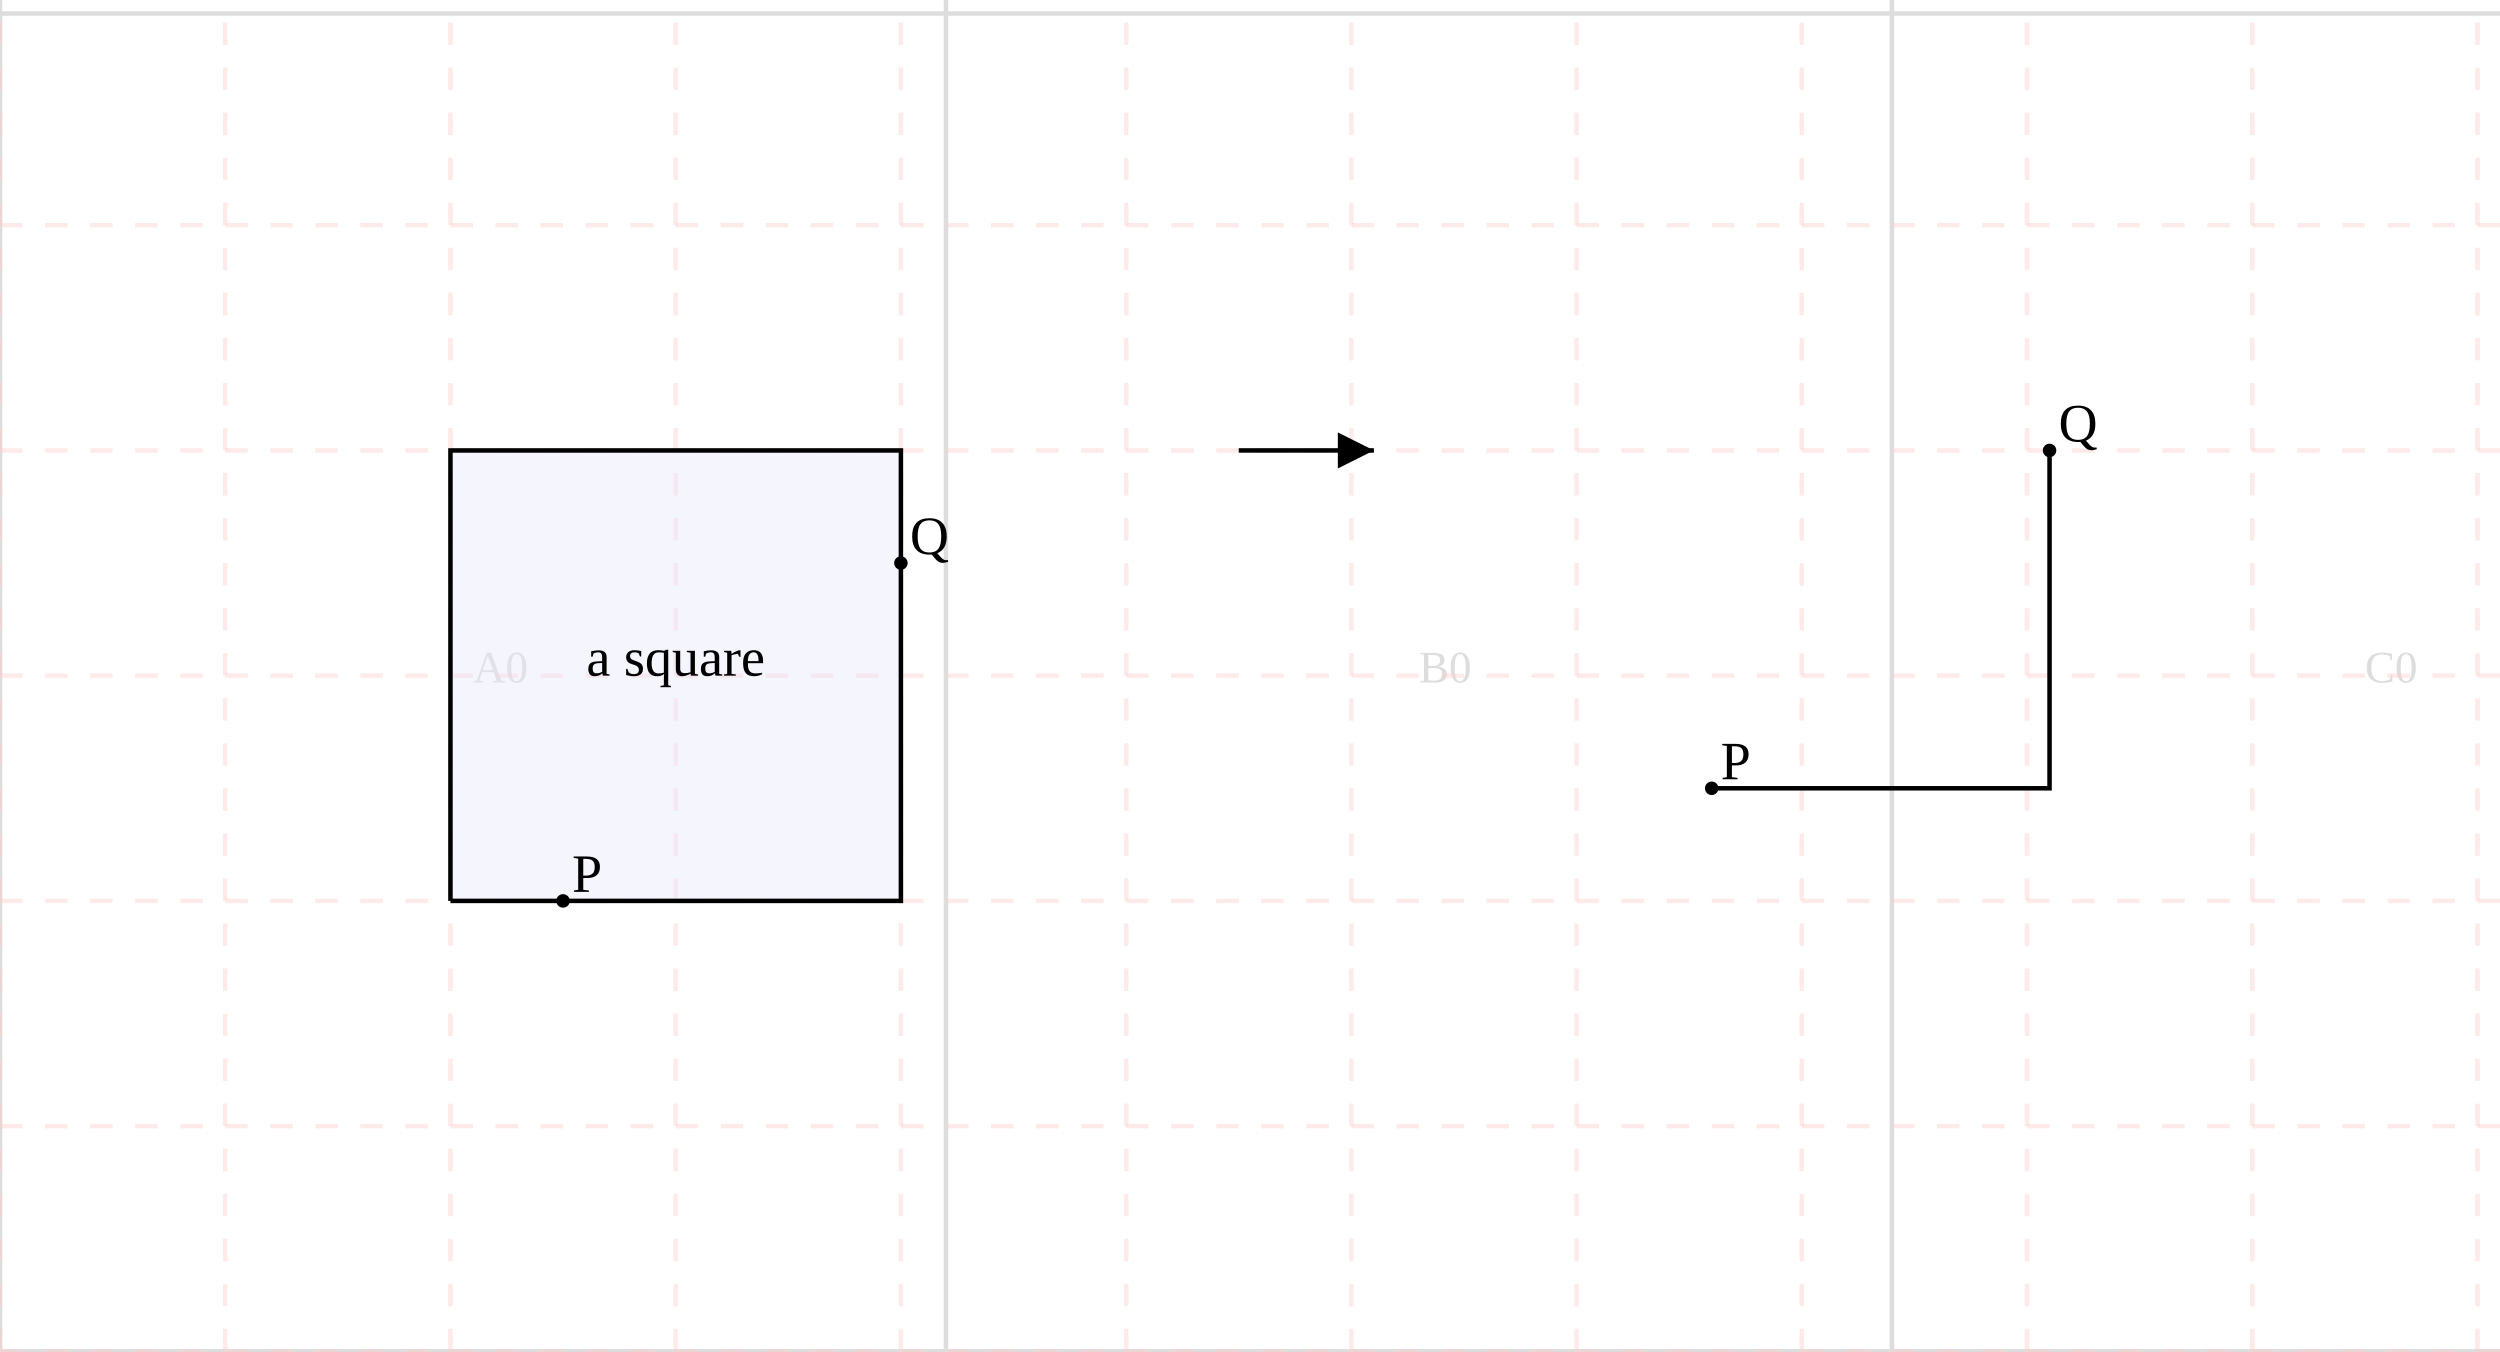
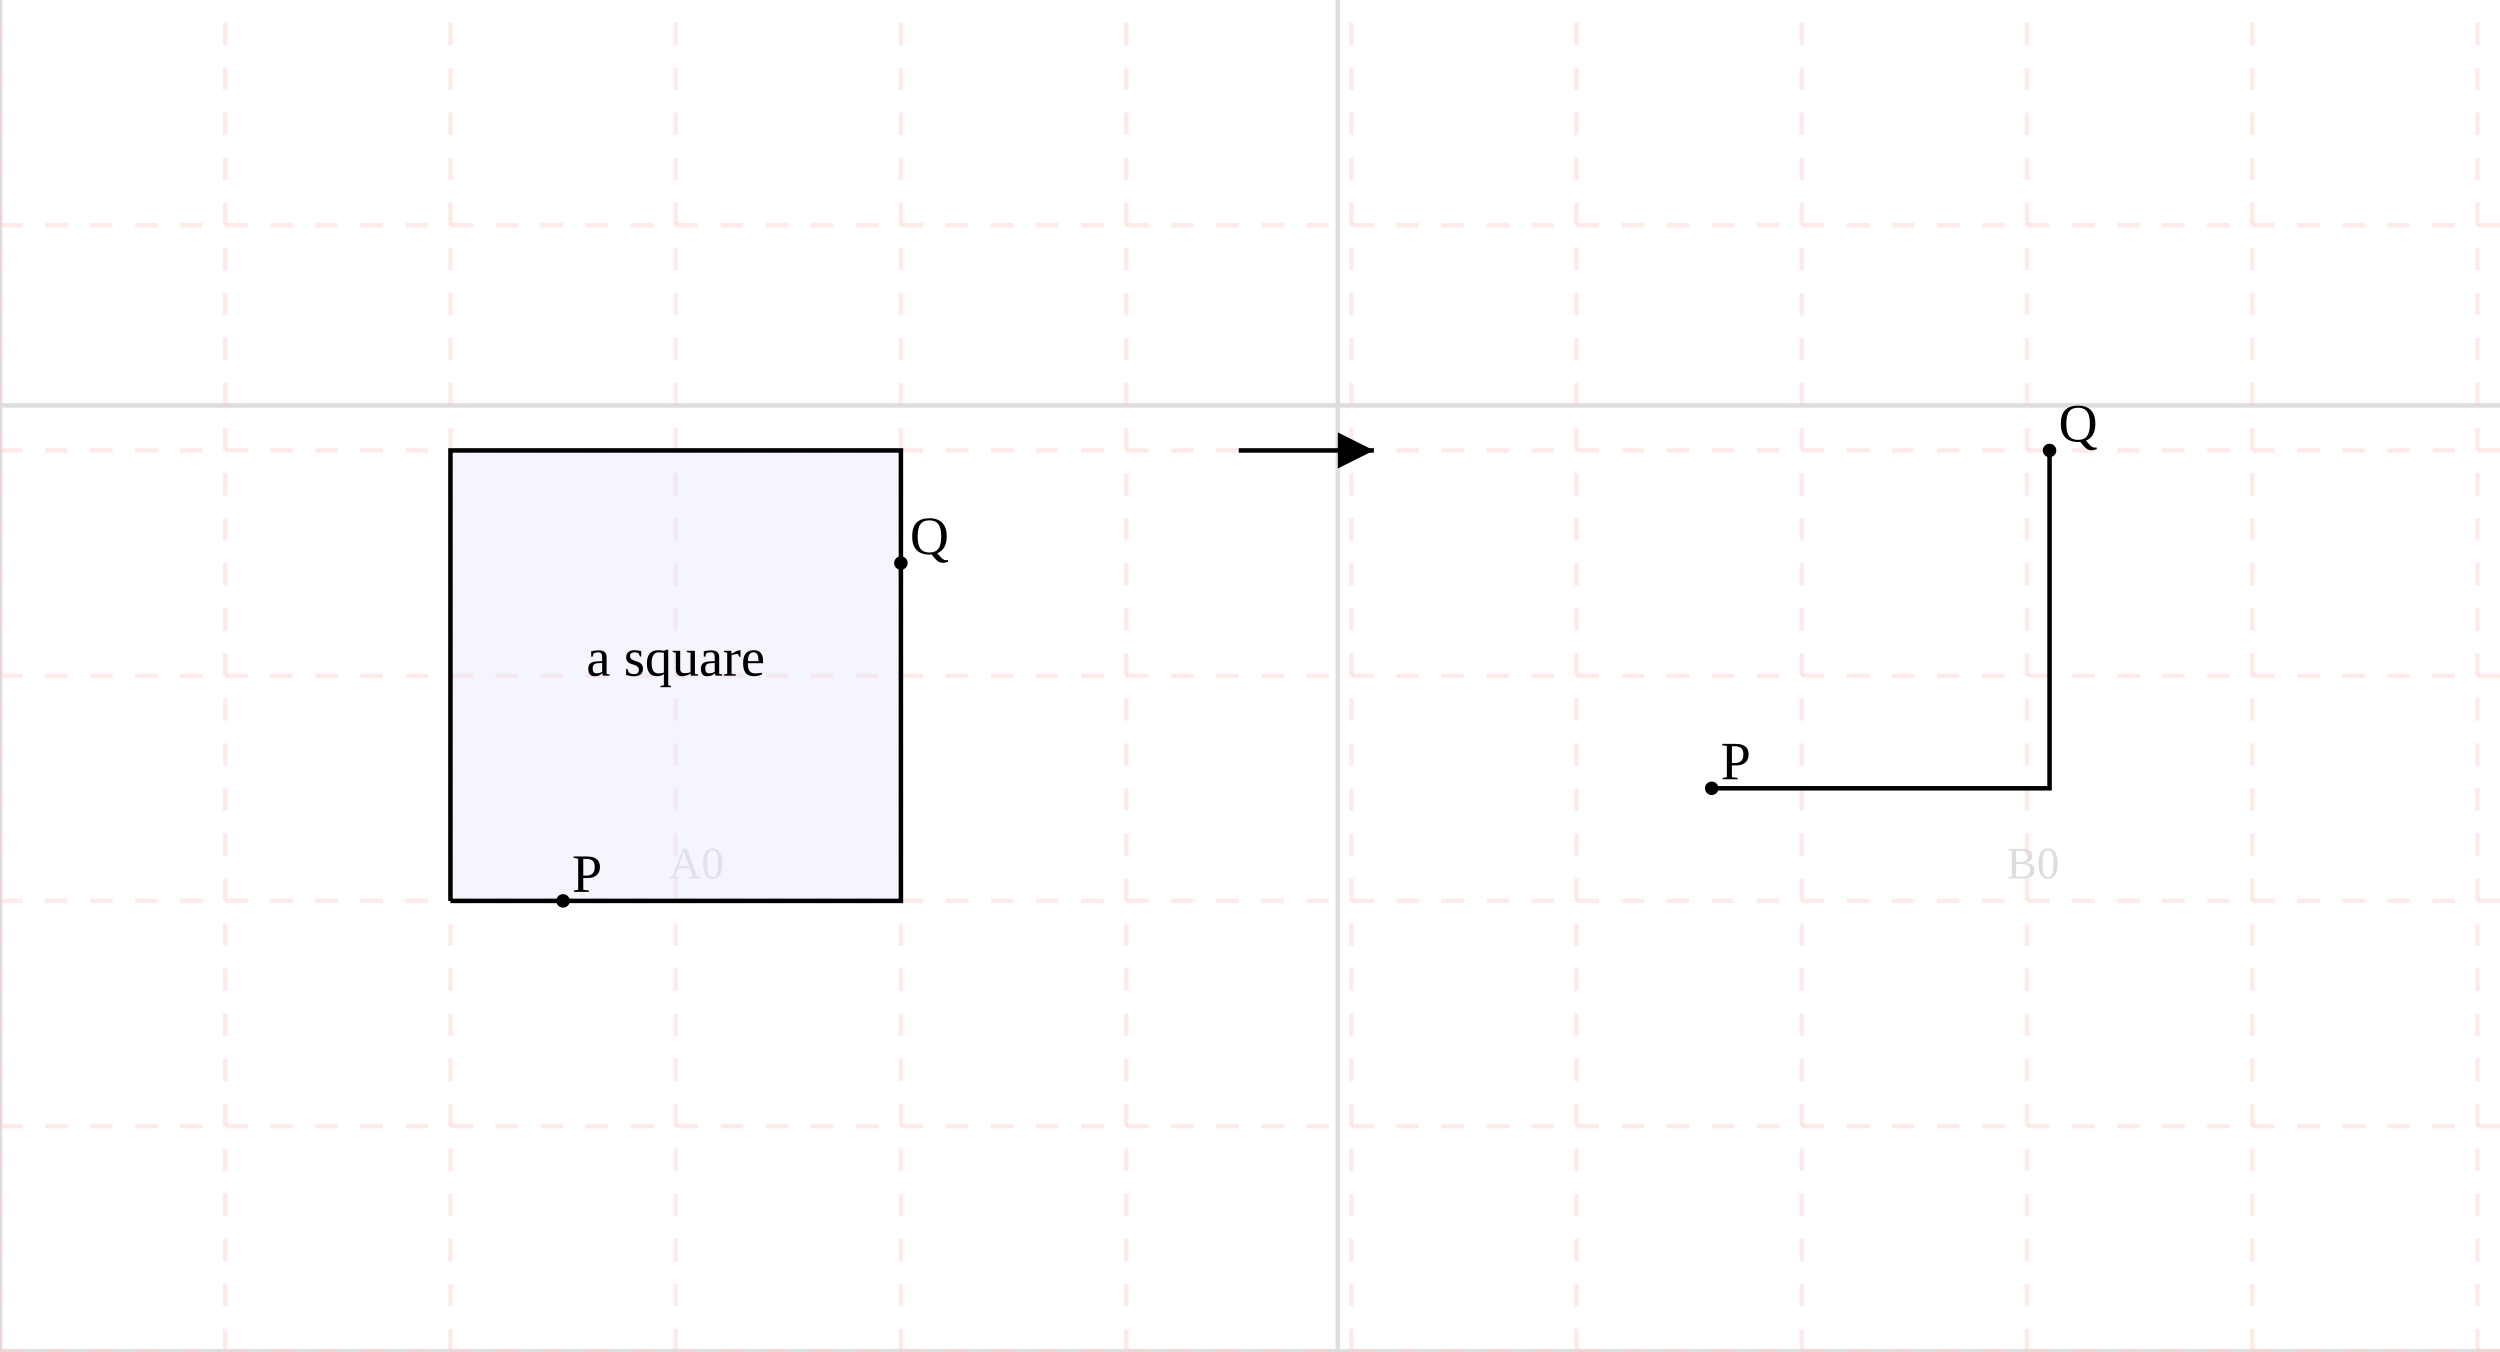
<svg xmlns="http://www.w3.org/2000/svg" width="555.0" height="300" viewBox="-25 -175 555.0 300" stroke="black" fill="none">
  <defs>
    <marker markerWidth="15.2" markerHeight="8.0" viewBox="-1.0 -0.5 1.9 1.0" orient="auto" id="d0">
      <path d="M-1.0,0.5 L-1.0,-0.5 L0.0,0 Z" fill="black" stroke="none" />
    </marker>
  </defs>
  <path d="M-25,125 L530.0,125" stroke="#dddddd" />
-   <path d="M-25,-172 L530.0,-172" stroke="#dddddd" />
+   <path d="M-25,-85 L530.0,-85" stroke="#dddddd" />
  <path d="M-25.0,125 L-25.0,-175" stroke="#dddddd" />
-   <path d="M185.0,125 L185.0,-175" stroke="#dddddd" />
-   <path d="M395.0,125 L395.0,-175" stroke="#dddddd" />
-   <text x="80.0" y="-23.5" font-size="10" stroke="none" fill="#dddddd" dy="0em">A0</text>
-   <text x="290.0" y="-23.5" font-size="10" stroke="none" fill="#dddddd" dy="0em">B0</text>
-   <text x="500.0" y="-23.5" font-size="10" stroke="none" fill="#dddddd" dy="0em">C0</text>
+   <path d="M272.0,125 L272.0,-175" stroke="#dddddd" />
+   <text x="123.5" y="20.0" font-size="10" stroke="none" fill="#dddddd" dy="0em">A0</text>
+   <text x="420.5" y="20.0" font-size="10" stroke="none" fill="#dddddd" dy="0em">B0</text>
  <path d="M-25,125 L530.0,125" stroke="#ffcccc66" stroke-dasharray="5" />
  <path d="M-25,75 L530.0,75" stroke="#ffcccc66" stroke-dasharray="5" />
  <path d="M-25,25 L530.0,25" stroke="#ffcccc66" stroke-dasharray="5" />
  <path d="M-25,-25 L530.0,-25" stroke="#ffcccc66" stroke-dasharray="5" />
  <path d="M-25,-75 L530.0,-75" stroke="#ffcccc66" stroke-dasharray="5" />
  <path d="M-25,-125 L530.0,-125" stroke="#ffcccc66" stroke-dasharray="5" />
  <path d="M-25.0,125 L-25.0,-175" stroke="#ffcccc66" stroke-dasharray="5" />
  <path d="M25.0,125 L25.0,-175" stroke="#ffcccc66" stroke-dasharray="5" />
  <path d="M75.0,125 L75.0,-175" stroke="#ffcccc66" stroke-dasharray="5" />
  <path d="M125.0,125 L125.0,-175" stroke="#ffcccc66" stroke-dasharray="5" />
  <path d="M175.0,125 L175.0,-175" stroke="#ffcccc66" stroke-dasharray="5" />
  <path d="M225.0,125 L225.0,-175" stroke="#ffcccc66" stroke-dasharray="5" />
  <path d="M275.0,125 L275.0,-175" stroke="#ffcccc66" stroke-dasharray="5" />
  <path d="M325.0,125 L325.0,-175" stroke="#ffcccc66" stroke-dasharray="5" />
  <path d="M375.0,125 L375.0,-175" stroke="#ffcccc66" stroke-dasharray="5" />
  <path d="M425.0,125 L425.0,-175" stroke="#ffcccc66" stroke-dasharray="5" />
  <path d="M475.0,125 L475.0,-175" stroke="#ffcccc66" stroke-dasharray="5" />
  <path d="M525.0,125 L525.0,-175" stroke="#ffcccc66" stroke-dasharray="5" />
  <g>
    <g>
      <path d="M75,25 L175,25 L175,-75 L75,-75 L75,25" fill="#E6E6FA66" stroke="black" />
      <text x="125.0" y="-25.0" font-size="12" stroke="none" fill="black" text-anchor="middle" dy="0em">a square</text>
    </g>
    <g>
      <circle cx="100.0" cy="25.0" r="1" fill="black" />
      <text x="102.0" y="23.0" font-size="12" fill="#000000" stroke="none" dy="0em">P</text>
    </g>
    <g>
      <circle cx="175.0" cy="-50.0" r="1" fill="black" />
      <text x="177.0" y="-52.0" font-size="12" fill="#000000" stroke="none" dy="0em">Q</text>
    </g>
  </g>
  <g>
    <path d="M250,-75 L280,-75" fill="none" stroke="black" marker-end="url(#d0)" />
  </g>
  <g>
    <g>
      <path d="M355.0,-0.0 L430.0,-0.0 L430.0,-75.0" fill="none" stroke="black" />
    </g>
    <g>
      <circle cx="355.0" cy="-0.0" r="1" fill="black" />
      <text x="357.0" y="-2.0" font-size="12" fill="#000000" stroke="none" dy="0em">P</text>
    </g>
    <g>
      <circle cx="430.0" cy="-75.0" r="1" fill="black" />
      <text x="432.0" y="-77.0" font-size="12" fill="#000000" stroke="none" dy="0em">Q</text>
    </g>
  </g>
</svg>
